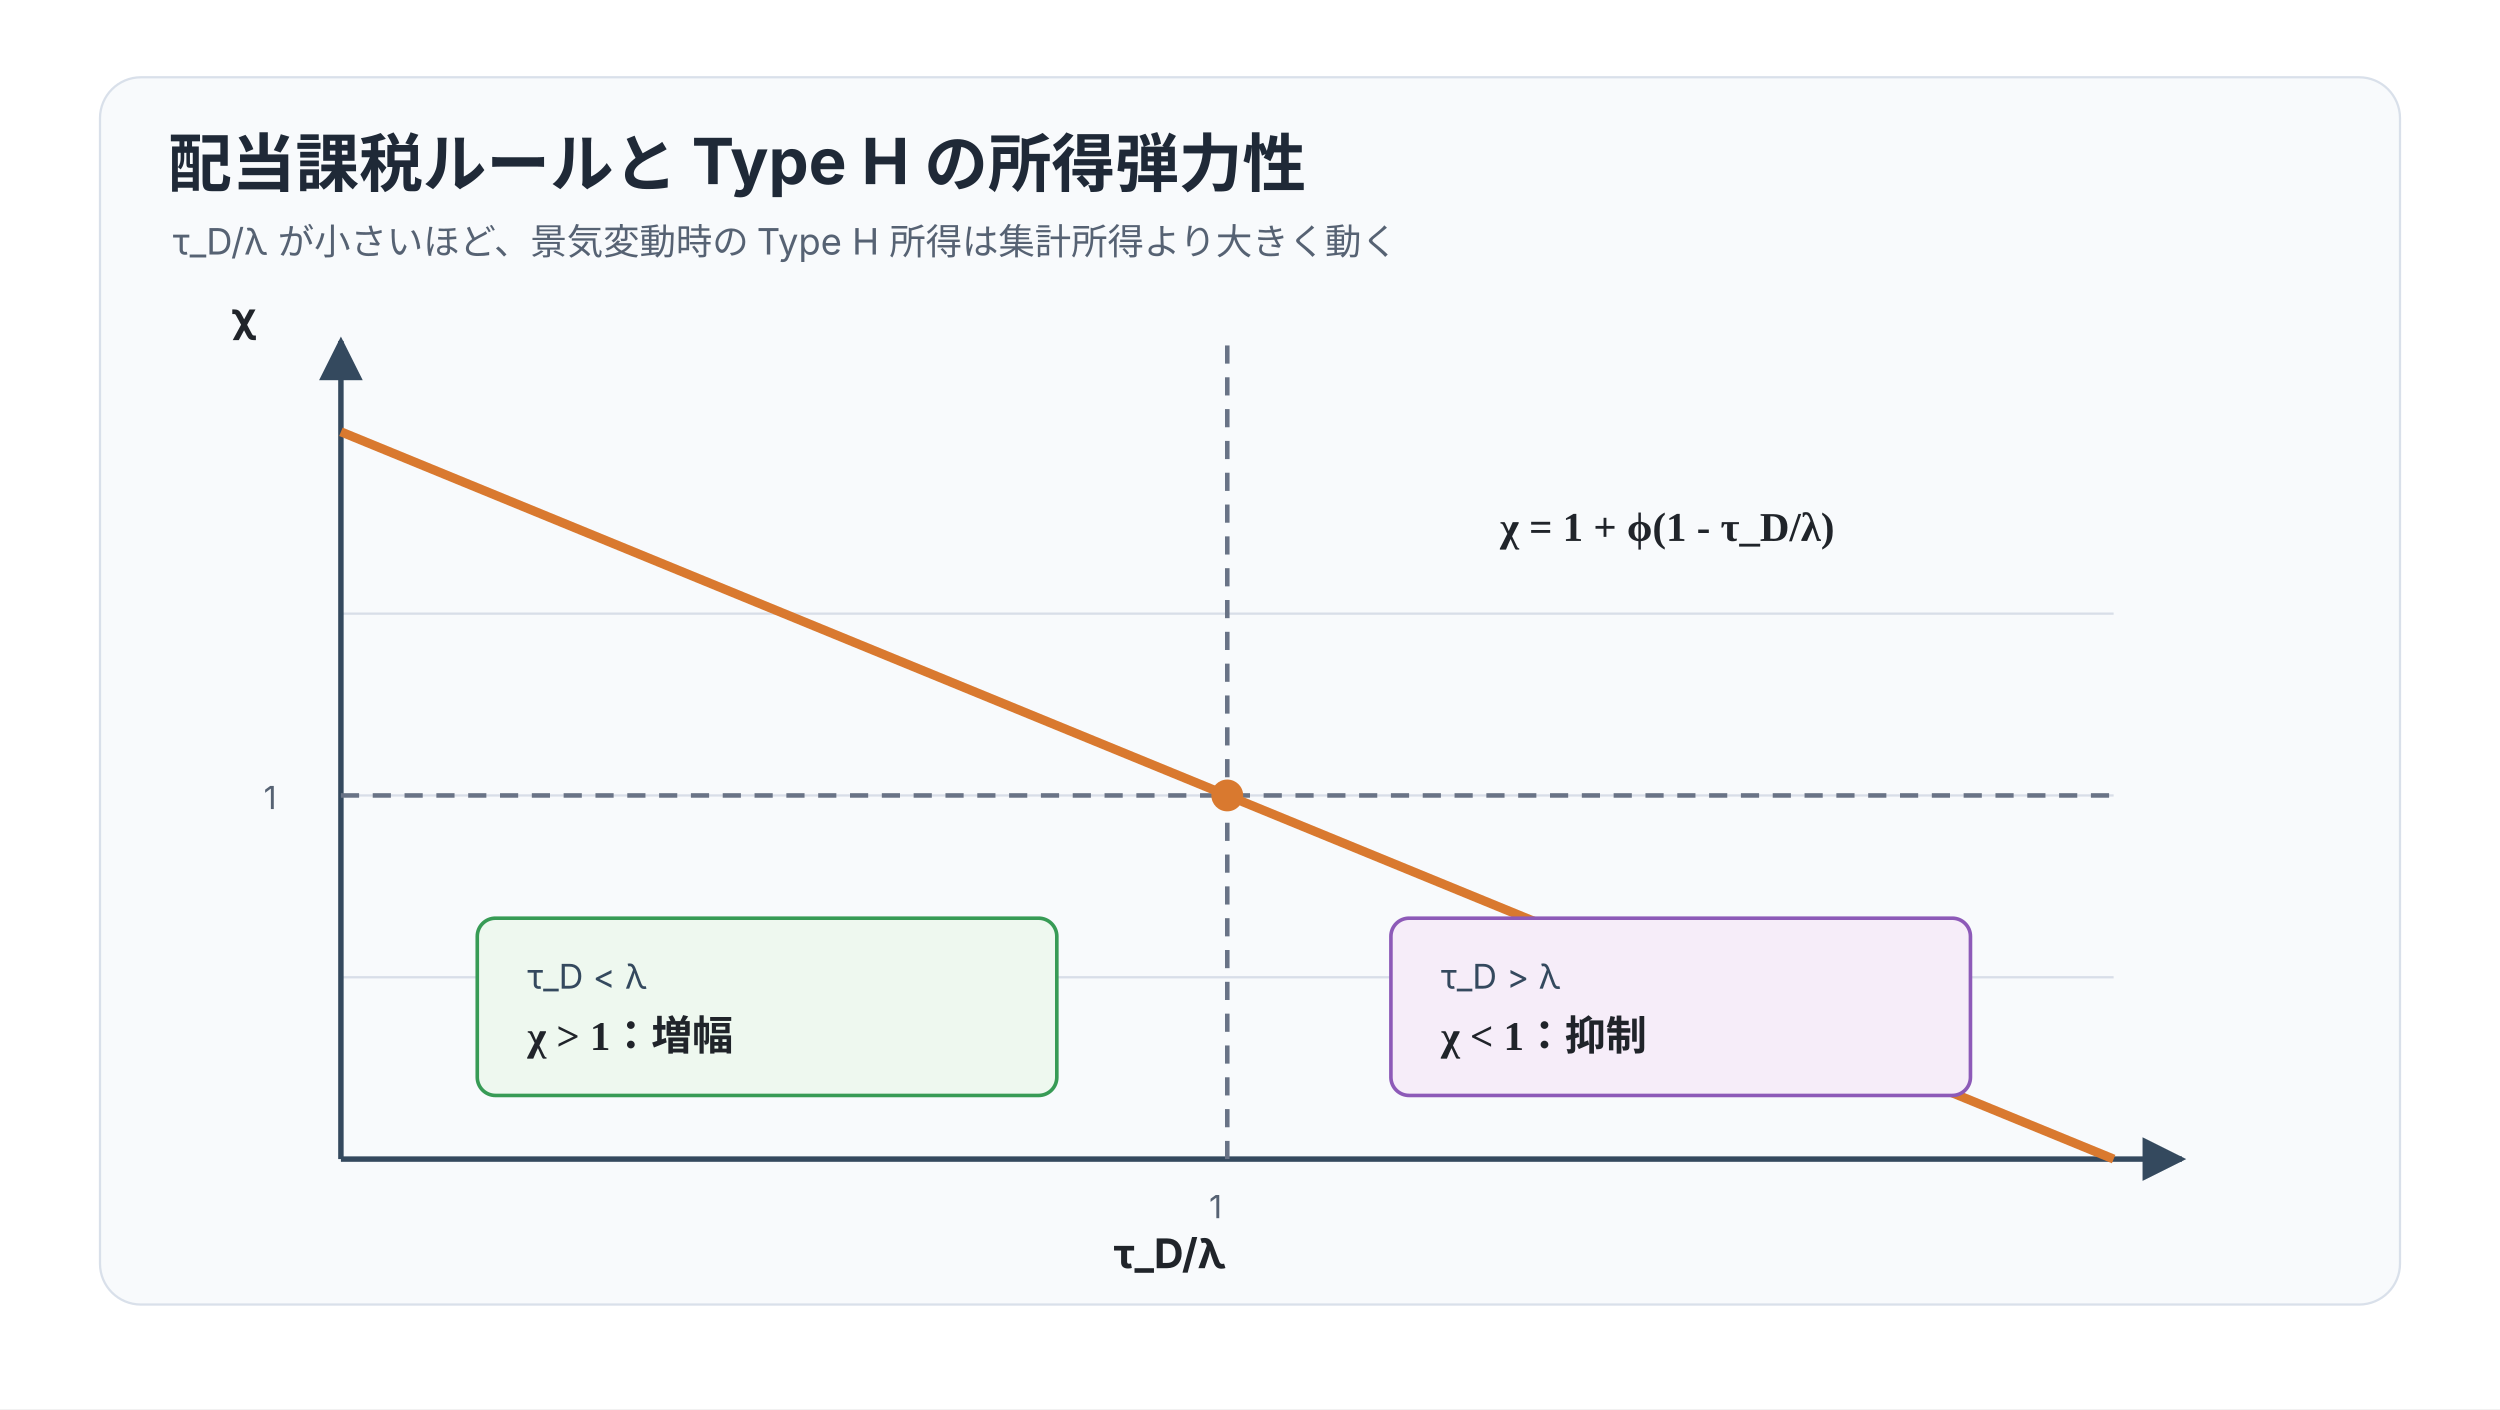
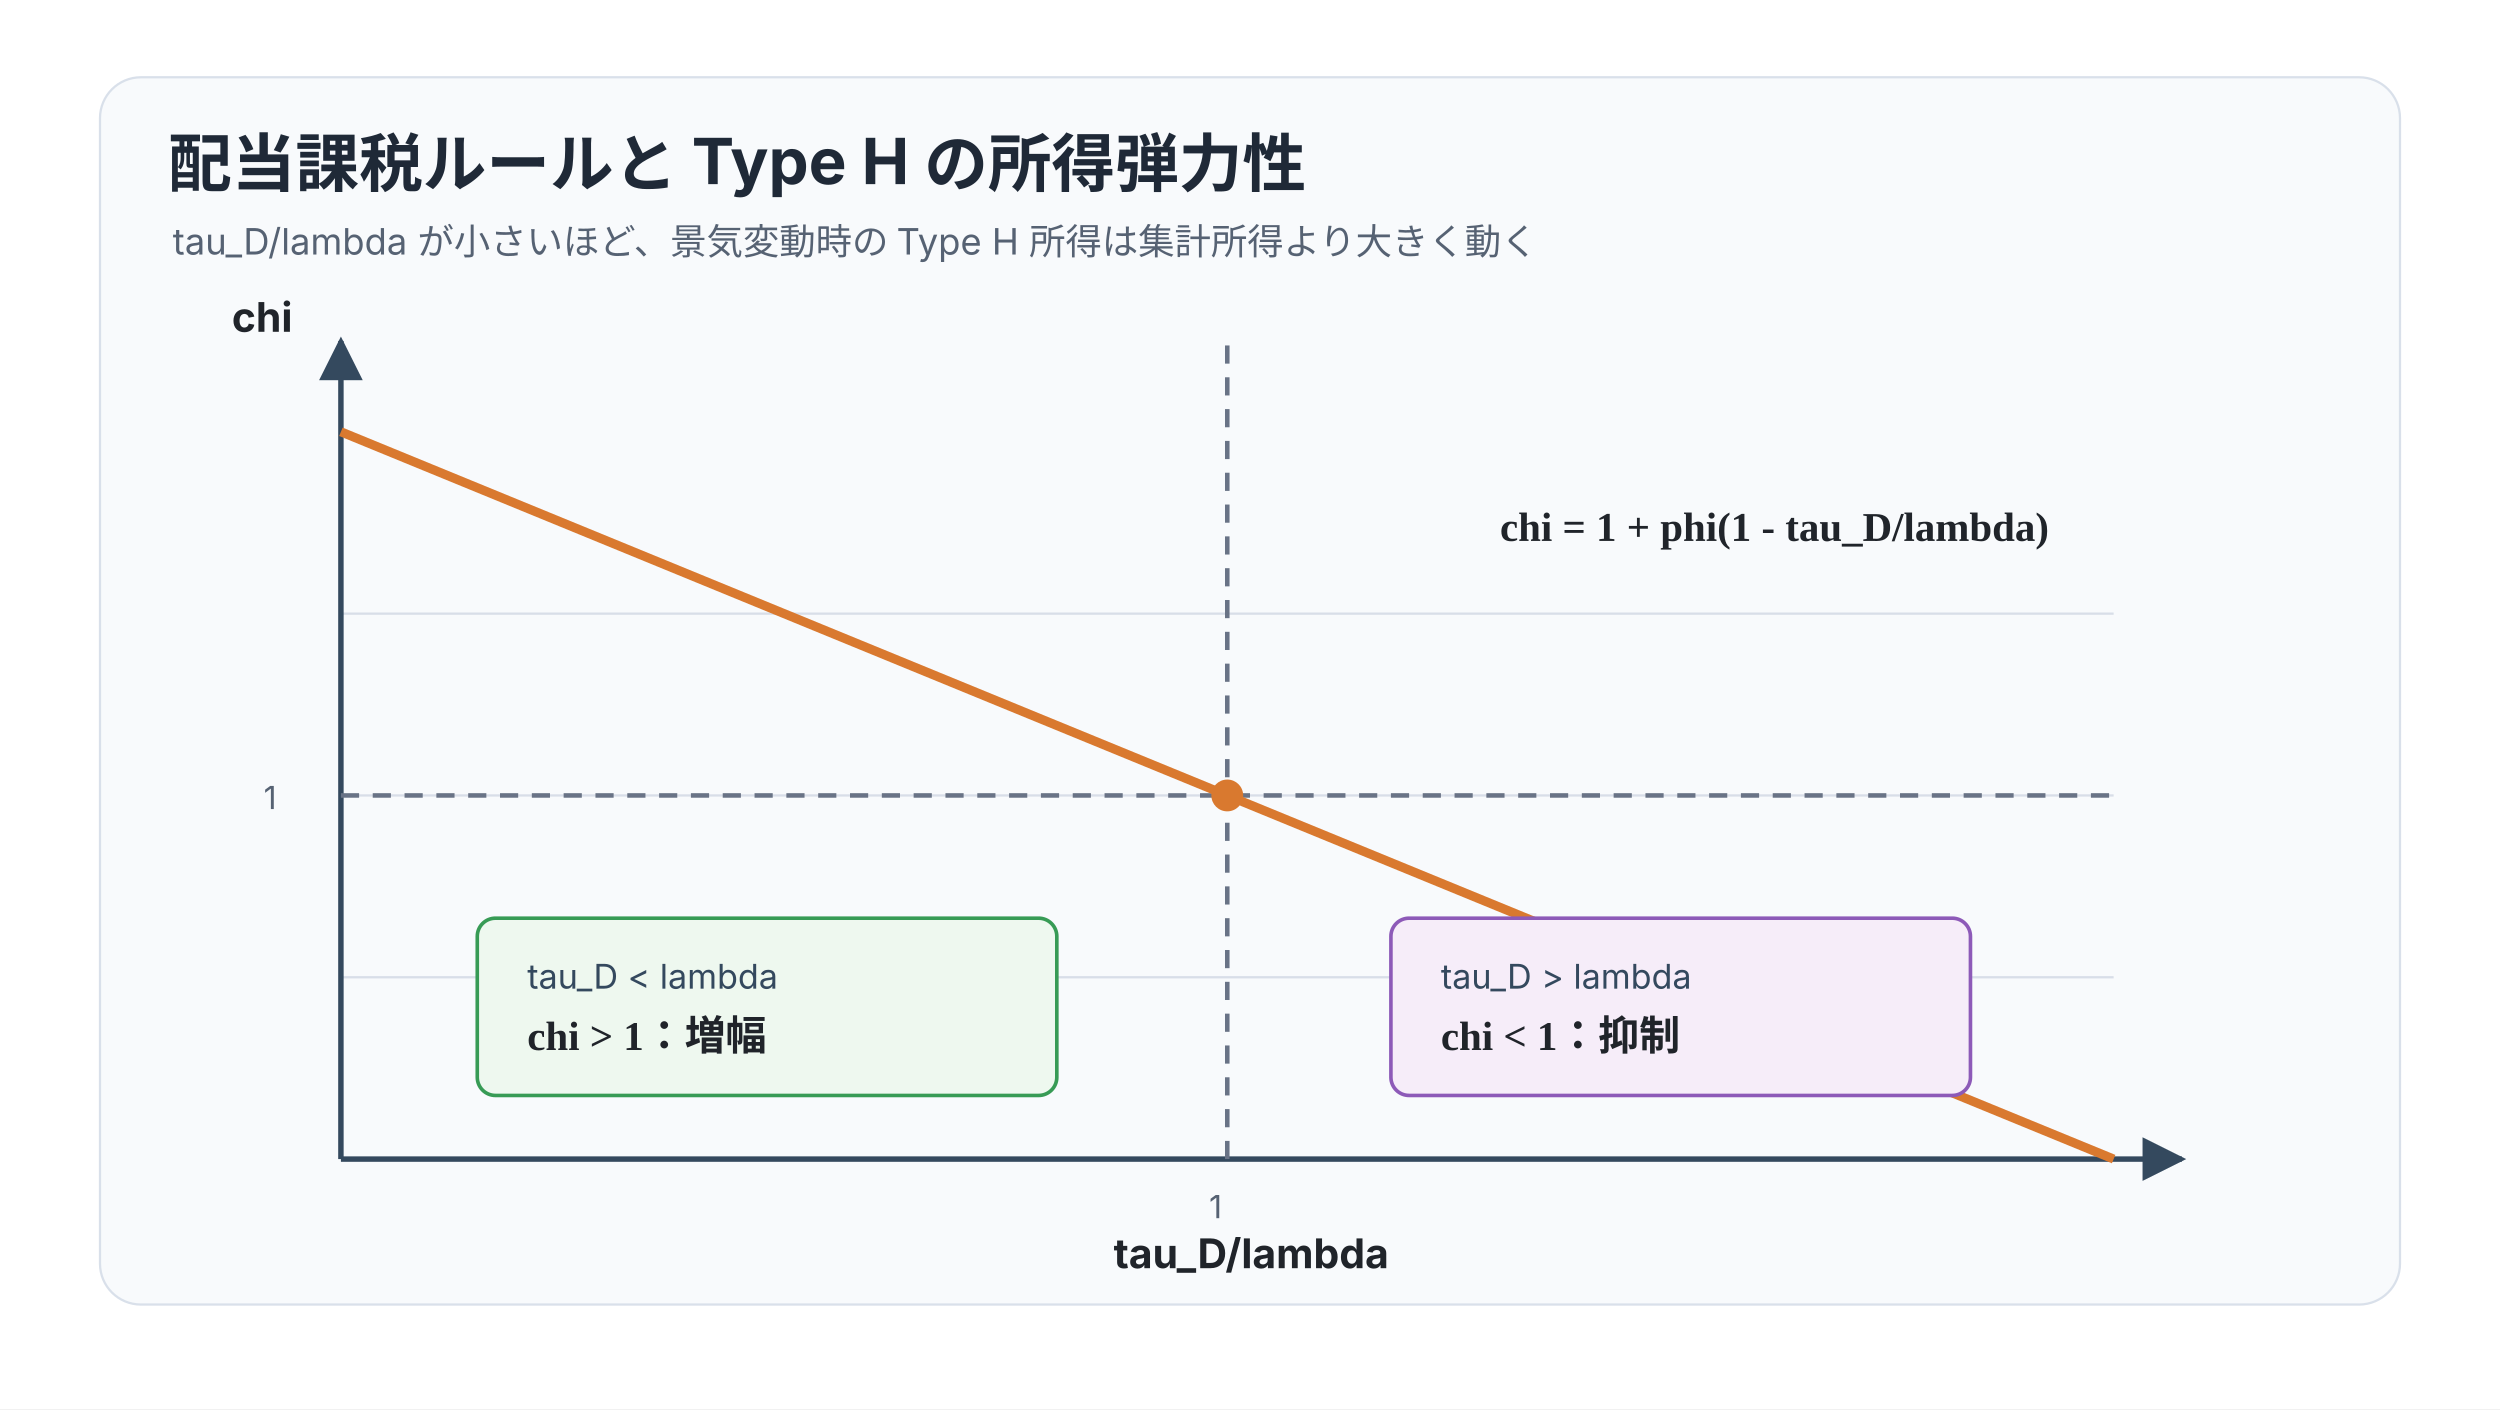
<svg xmlns="http://www.w3.org/2000/svg" width="1100" height="620" viewBox="0 0 1100 620" role="img" aria-labelledby="title desc">
  <defs>
    <marker id="arrow" viewBox="0 0 10 10" refX="9" refY="5" markerWidth="8" markerHeight="8" orient="auto">
      <path d="M0 0 L10 5 L0 10 Z" fill="#34495e" />
    </marker>
    <style>
      .title { font: 700 28px -apple-system, BlinkMacSystemFont, "Hiragino Sans", "Noto Sans JP", sans-serif; fill: #1f2937; }
      .subtitle { font: 400 16px -apple-system, BlinkMacSystemFont, "Hiragino Sans", "Noto Sans JP", sans-serif; fill: #566273; }
      .axis { stroke: #34495e; stroke-width: 2.4; marker-end: url(#arrow); }
      .grid { stroke: #d8dee8; stroke-width: 1; }
      .zero { stroke: #697386; stroke-width: 2; stroke-dasharray: 8 6; }
      .curve { stroke: #d9792f; stroke-width: 4; fill: none; }
      .label { font: 700 18px -apple-system, BlinkMacSystemFont, "Hiragino Sans", "Noto Sans JP", sans-serif; fill: #20242a; }
      .text { font: 400 15px -apple-system, BlinkMacSystemFont, "Hiragino Sans", "Noto Sans JP", sans-serif; fill: #34495e; }
      .math { font: 600 18px "Times New Roman", serif; fill: #20242a; }
      .note { font: 400 14px -apple-system, BlinkMacSystemFont, "Hiragino Sans", "Noto Sans JP", sans-serif; fill: #566273; }
      .box { fill: #ffffff; stroke: #c9d3df; stroke-width: 1.6; rx: 8; }
      .green { fill: #eef8ef; stroke: #379b55; stroke-width: 1.6; rx: 8; }
      .purple { fill: #f6edf9; stroke: #8d5ab8; stroke-width: 1.6; rx: 8; }
    </style>
  </defs>
  <rect x="0" y="0" width="1100" height="620" fill="#ffffff" />
  <rect x="44" y="34" width="1012" height="540" rx="18" fill="#f8fafc" stroke="#d9e0ea" />
  <text class="title" x="74" y="82">配当課税ルールと Type H の所得弾力性</text>
-   <text class="subtitle" x="76" y="112">τ_D/λ が小さいほど、景気変動時の Type H 所得は集計所得より大きく動く</text>
+   <text class="subtitle" x="76" y="112">tau_D/lambda が小さいほど、景気変動時の Type H 所得は集計所得より大きく動く</text>
  <line class="grid" x1="150" y1="430" x2="930" y2="430" />
  <line class="grid" x1="150" y1="350" x2="930" y2="350" />
  <line class="grid" x1="150" y1="270" x2="930" y2="270" />
  <line class="axis" x1="150" y1="510" x2="960" y2="510" />
  <line class="axis" x1="150" y1="510" x2="150" y2="150" />
  <line class="zero" x1="150" y1="350" x2="930" y2="350" />
  <line class="zero" x1="540" y1="510" x2="540" y2="150" />
  <path class="curve" d="M150 190 L930 510" />
  <circle cx="540" cy="350" r="7" fill="#d9792f" />
-   <text class="label" x="490" y="558">τ_D/λ</text>
-   <text class="label" x="102" y="146">χ</text>
+   <text class="label" x="490" y="558">tau_D/lambda</text>
+   <text class="label" x="102" y="146">chi</text>
  <text class="note" x="532" y="536">1</text>
  <text class="note" x="116" y="356">1</text>
-   <text class="math" x="660" y="238">χ = 1 + ϕ(1 - τ_D/λ)</text>
+   <text class="math" x="660" y="238">chi = 1 + phi(1 - tau_D/lambda)</text>
  <rect class="green" x="210" y="404" width="255" height="78" />
-   <text class="text" x="232" y="435">τ_D &lt; λ</text>
-   <text class="math" x="232" y="462">χ &gt; 1：増幅</text>
+   <text class="text" x="232" y="435">tau_D &lt; lambda</text>
+   <text class="math" x="232" y="462">chi &gt; 1：増幅</text>
  <rect class="purple" x="612" y="404" width="255" height="78" />
-   <text class="text" x="634" y="435">τ_D &gt; λ</text>
-   <text class="math" x="634" y="462">χ &lt; 1：抑制</text>
+   <text class="text" x="634" y="435">tau_D &gt; lambda</text>
+   <text class="math" x="634" y="462">chi &lt; 1：抑制</text>
</svg>
